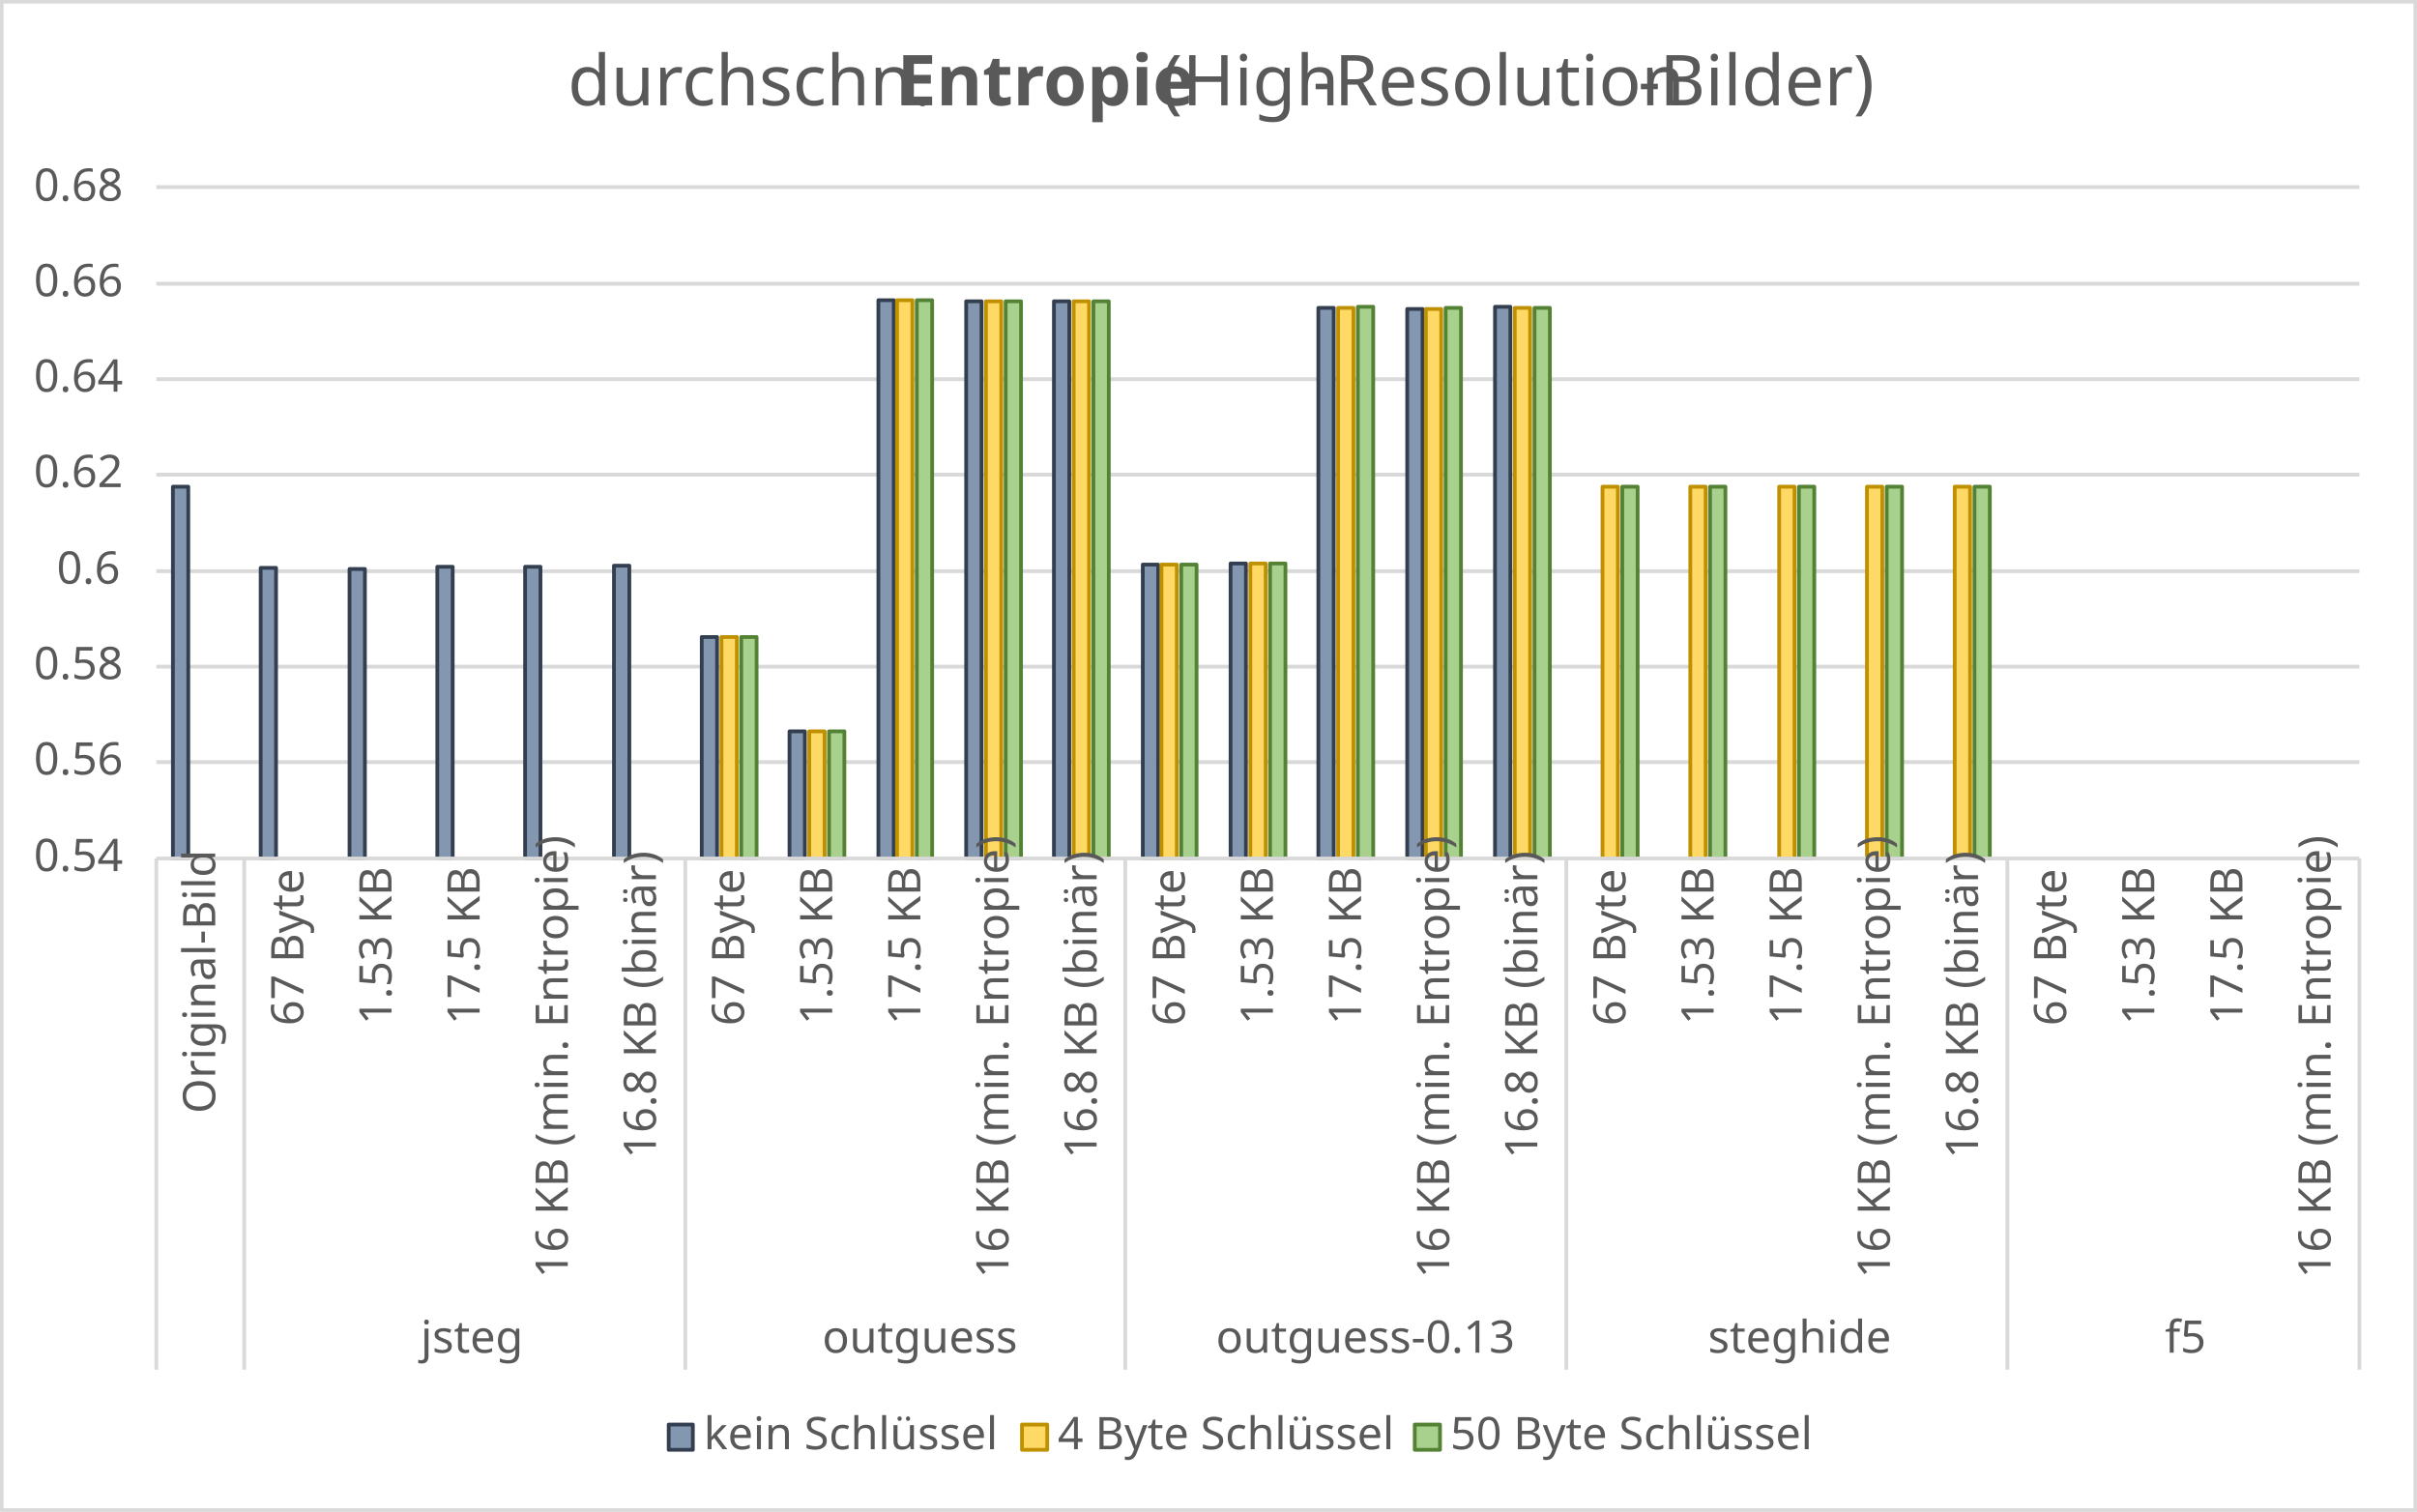
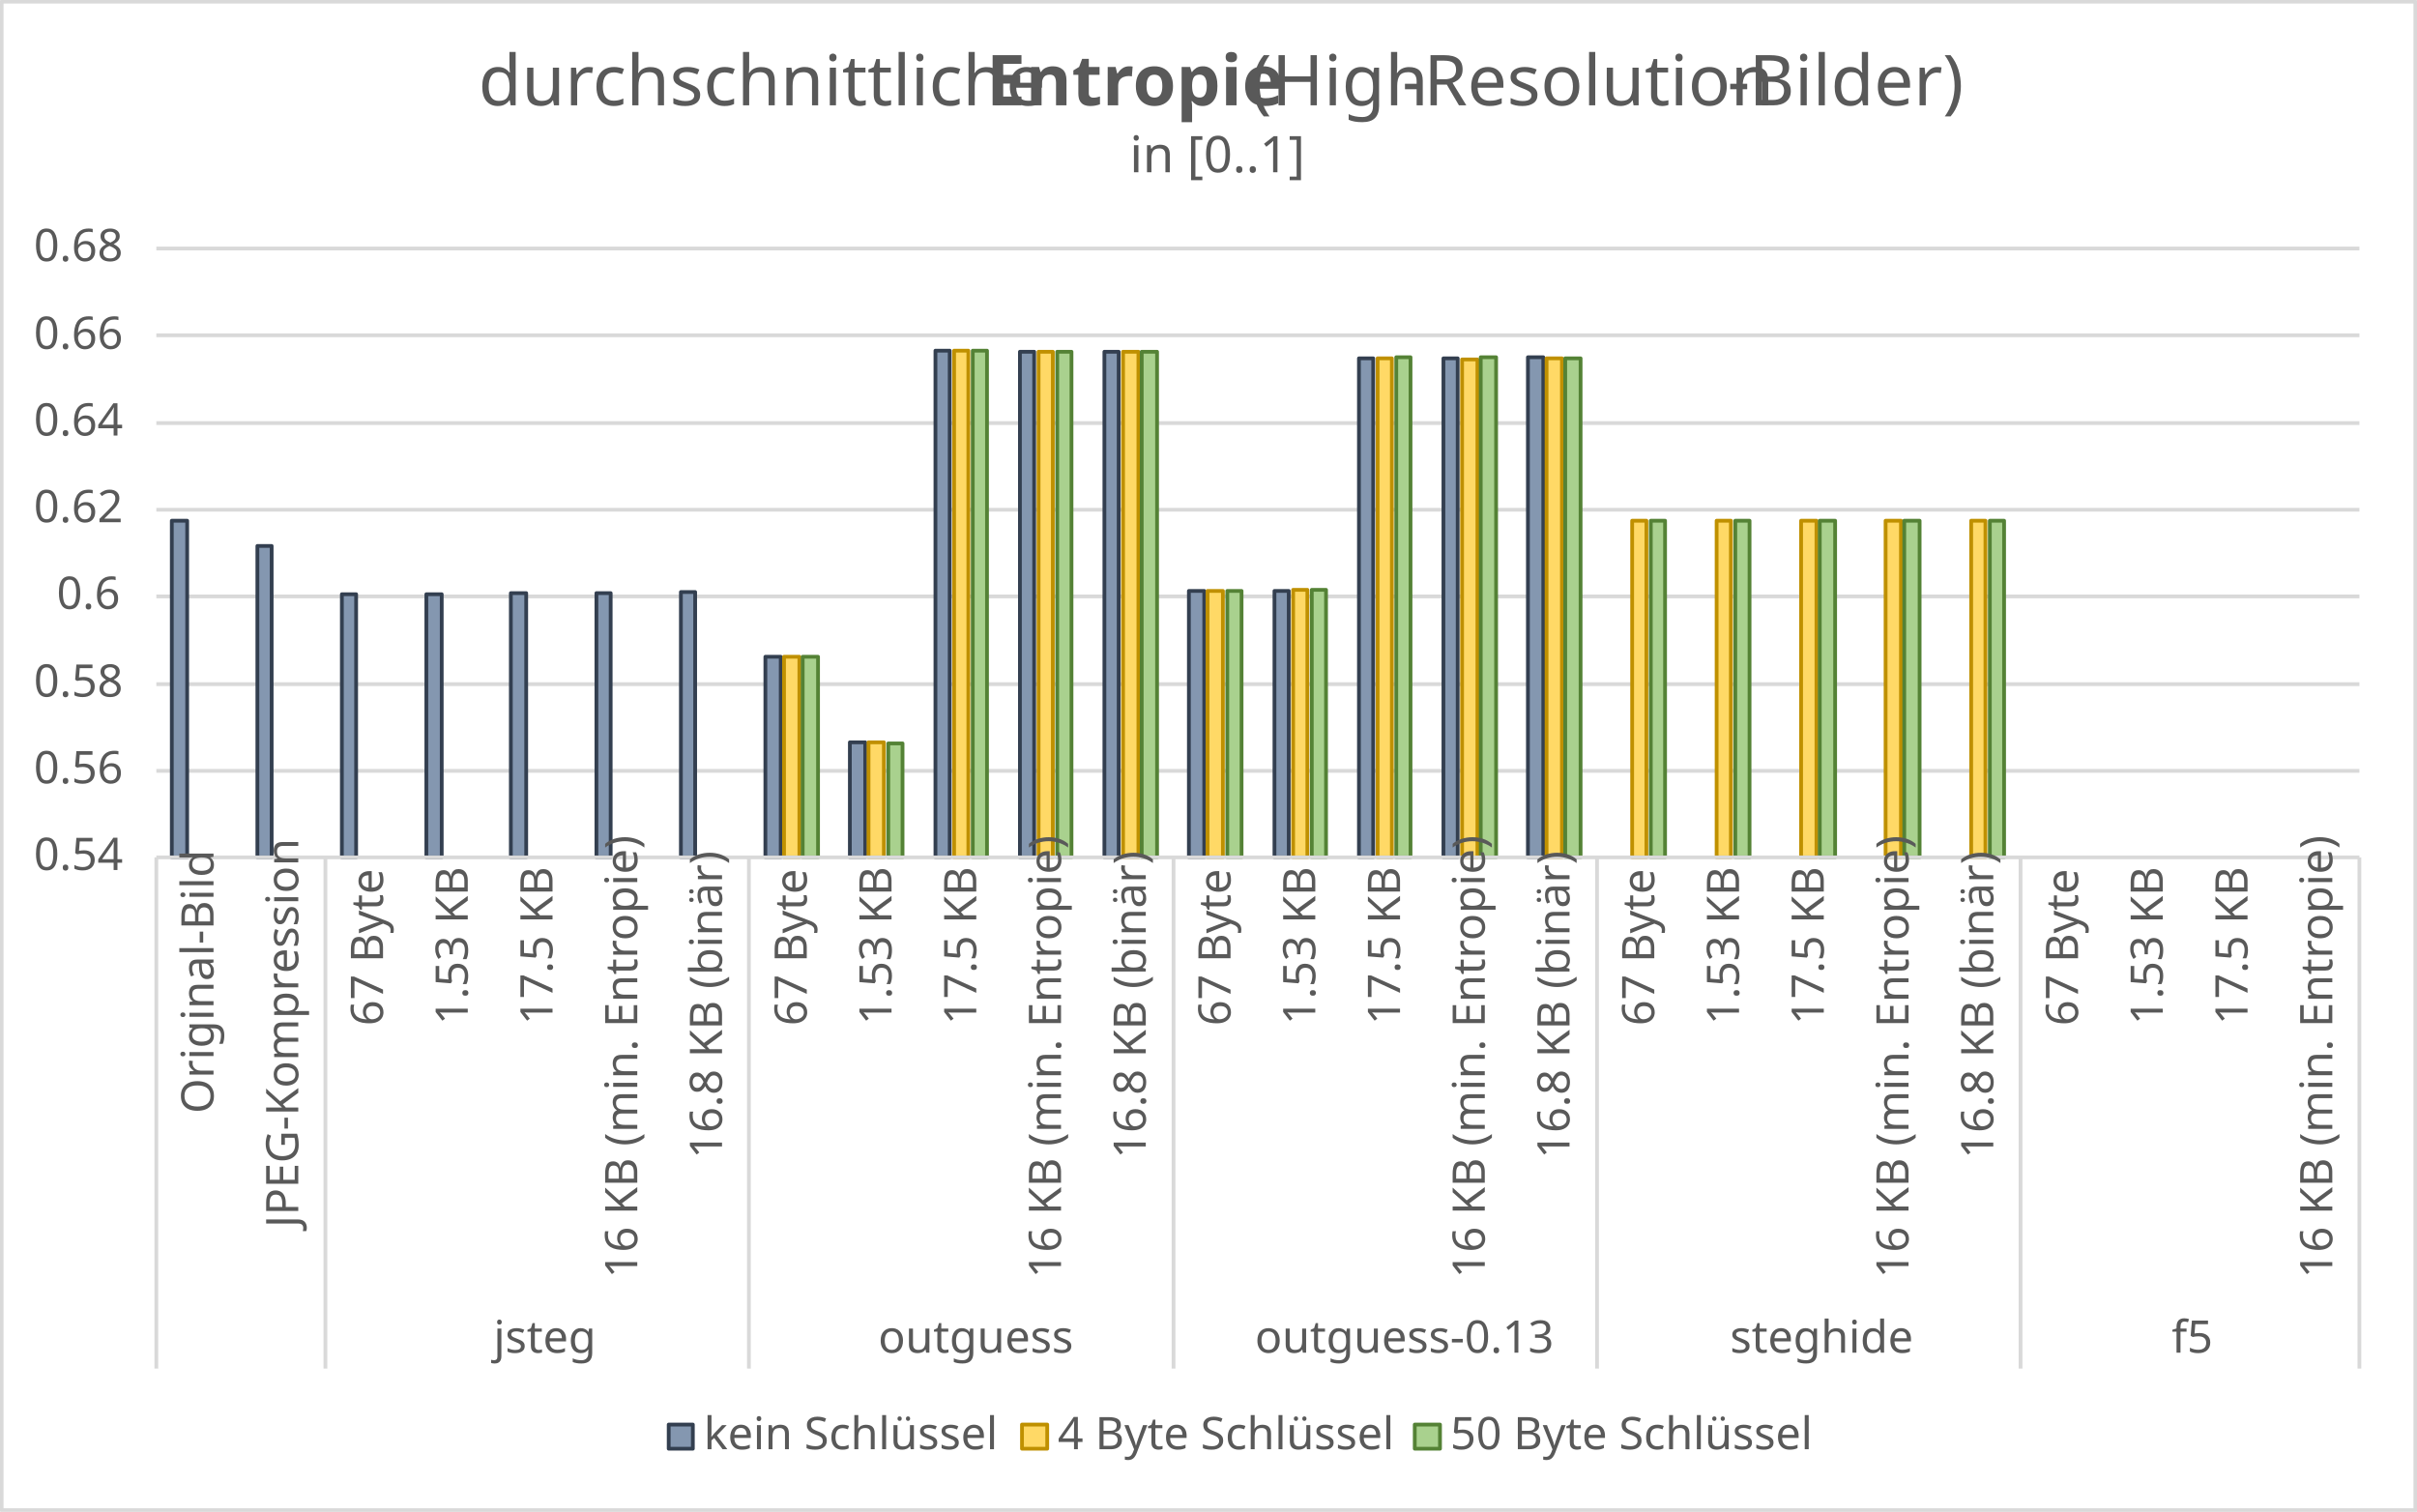
<svg xmlns="http://www.w3.org/2000/svg" width="2203" height="1378" xml:space="preserve" overflow="hidden">
  <defs>
    <clipPath id="clip0">
-       <rect x="2749" y="3574" width="2203" height="1378" />
+       <rect x="2749" y="3643" width="2203" height="1378" />
    </clipPath>
    <clipPath id="clip1">
-       <rect x="2750" y="3575" width="2200" height="1375" />
+       <rect x="2750" y="3643" width="2200" height="1375" />
    </clipPath>
    <clipPath id="clip2">
-       <rect x="2891" y="3744" width="2012" height="615" />
+       <rect x="2891" y="3869" width="2012" height="559" />
    </clipPath>
    <clipPath id="clip3">
-       <rect x="2891" y="3744" width="2012" height="615" />
+       <rect x="2891" y="3869" width="2012" height="559" />
    </clipPath>
    <clipPath id="clip4">
-       <rect x="2891" y="3744" width="2012" height="615" />
+       <rect x="2891" y="3869" width="2012" height="559" />
    </clipPath>
    <clipPath id="clip5">
-       <rect x="2750" y="3575" width="2200" height="1375" />
+       <rect x="2750" y="3643" width="2200" height="1375" />
    </clipPath>
    <clipPath id="clip6">
-       <rect x="2750" y="3575" width="2200" height="1375" />
+       <rect x="2750" y="3643" width="2200" height="1375" />
    </clipPath>
    <clipPath id="clip7">
-       <rect x="2750" y="3575" width="2200" height="1375" />
+       <rect x="2750" y="3643" width="2200" height="1375" />
    </clipPath>
    <clipPath id="clip8">
-       <rect x="2750" y="3575" width="2200" height="1375" />
+       <rect x="2750" y="3643" width="2200" height="1375" />
    </clipPath>
    <clipPath id="clip9">
-       <rect x="2750" y="3575" width="2200" height="1375" />
+       <rect x="2750" y="3643" width="2200" height="1375" />
    </clipPath>
    <clipPath id="clip10">
-       <rect x="2750" y="3575" width="2200" height="1375" />
+       <rect x="2750" y="3643" width="2200" height="1375" />
    </clipPath>
    <clipPath id="clip11">
-       <rect x="2750" y="3575" width="2200" height="1375" />
+       <rect x="2750" y="3643" width="2200" height="1375" />
    </clipPath>
    <clipPath id="clip12">
-       <rect x="2750" y="3575" width="2200" height="1375" />
+       <rect x="2750" y="3643" width="2200" height="1375" />
    </clipPath>
    <clipPath id="clip13">
-       <rect x="2750" y="3575" width="2200" height="1375" />
+       <rect x="2750" y="3643" width="2200" height="1375" />
    </clipPath>
    <clipPath id="clip14">
-       <rect x="2750" y="3575" width="2200" height="1375" />
+       <rect x="2750" y="3643" width="2200" height="1375" />
    </clipPath>
    <clipPath id="clip15">
-       <rect x="2750" y="3575" width="2200" height="1375" />
+       <rect x="2750" y="3643" width="2200" height="1375" />
    </clipPath>
    <clipPath id="clip16">
-       <rect x="2750" y="3575" width="2200" height="1375" />
+       <rect x="2750" y="3643" width="2200" height="1375" />
    </clipPath>
    <clipPath id="clip17">
-       <rect x="2750" y="3575" width="2200" height="1375" />
+       <rect x="2750" y="3643" width="2200" height="1375" />
    </clipPath>
    <clipPath id="clip18">
-       <rect x="2750" y="3575" width="2200" height="1375" />
+       <rect x="2750" y="3643" width="2200" height="1375" />
    </clipPath>
    <clipPath id="clip19">
-       <rect x="2750" y="3575" width="2200" height="1375" />
+       <rect x="2750" y="3643" width="2200" height="1375" />
    </clipPath>
    <clipPath id="clip20">
-       <rect x="2750" y="3575" width="2200" height="1375" />
+       <rect x="2750" y="3643" width="2200" height="1375" />
    </clipPath>
    <clipPath id="clip21">
-       <rect x="2750" y="3575" width="2200" height="1375" />
+       <rect x="2750" y="3643" width="2200" height="1375" />
    </clipPath>
    <clipPath id="clip22">
-       <rect x="2750" y="3575" width="2200" height="1375" />
+       <rect x="2750" y="3643" width="2200" height="1375" />
    </clipPath>
    <clipPath id="clip23">
-       <rect x="2750" y="3575" width="2200" height="1375" />
+       <rect x="2750" y="3643" width="2200" height="1375" />
    </clipPath>
    <clipPath id="clip24">
-       <rect x="2750" y="3575" width="2200" height="1375" />
+       <rect x="2750" y="3643" width="2200" height="1375" />
    </clipPath>
    <clipPath id="clip25">
-       <rect x="2750" y="3575" width="2200" height="1375" />
+       <rect x="2750" y="3643" width="2200" height="1375" />
    </clipPath>
    <clipPath id="clip26">
-       <rect x="2750" y="3575" width="2200" height="1375" />
+       <rect x="2750" y="3643" width="2200" height="1375" />
    </clipPath>
    <clipPath id="clip27">
-       <rect x="2750" y="3575" width="2200" height="1375" />
+       <rect x="2750" y="3643" width="2200" height="1375" />
    </clipPath>
    <clipPath id="clip28">
-       <rect x="2750" y="3575" width="2200" height="1375" />
+       <rect x="2750" y="3643" width="2200" height="1375" />
    </clipPath>
    <clipPath id="clip29">
-       <rect x="2750" y="3575" width="2200" height="1375" />
+       <rect x="2750" y="3643" width="2200" height="1375" />
    </clipPath>
    <clipPath id="clip30">
-       <rect x="2750" y="3575" width="2200" height="1375" />
+       <rect x="2750" y="3643" width="2200" height="1375" />
    </clipPath>
    <clipPath id="clip31">
-       <rect x="2750" y="3575" width="2200" height="1375" />
+       <rect x="2750" y="3643" width="2200" height="1375" />
    </clipPath>
    <clipPath id="clip32">
-       <rect x="2750" y="3575" width="2200" height="1375" />
+       <rect x="2750" y="3643" width="2200" height="1375" />
    </clipPath>
    <clipPath id="clip33">
-       <rect x="2750" y="3575" width="2200" height="1375" />
+       <rect x="2750" y="3643" width="2200" height="1375" />
    </clipPath>
    <clipPath id="clip34">
-       <rect x="2750" y="3575" width="2200" height="1375" />
+       <rect x="2750" y="3643" width="2200" height="1375" />
    </clipPath>
    <clipPath id="clip35">
-       <rect x="2750" y="3575" width="2200" height="1375" />
+       <rect x="2750" y="3643" width="2200" height="1375" />
    </clipPath>
    <clipPath id="clip36">
-       <rect x="2750" y="3575" width="2200" height="1375" />
+       <rect x="2750" y="3643" width="2200" height="1375" />
    </clipPath>
    <clipPath id="clip37">
-       <rect x="2750" y="3575" width="2200" height="1375" />
+       <rect x="2750" y="3643" width="2200" height="1375" />
    </clipPath>
    <clipPath id="clip38">
-       <rect x="2750" y="3575" width="2200" height="1375" />
+       <rect x="2750" y="3643" width="2200" height="1375" />
    </clipPath>
    <clipPath id="clip39">
-       <rect x="2750" y="3575" width="2200" height="1375" />
+       <rect x="2750" y="3643" width="2200" height="1375" />
    </clipPath>
    <clipPath id="clip40">
-       <rect x="2750" y="3575" width="2200" height="1375" />
+       <rect x="2750" y="3643" width="2200" height="1375" />
    </clipPath>
    <clipPath id="clip41">
-       <rect x="2750" y="3575" width="2200" height="1375" />
+       <rect x="2750" y="3643" width="2200" height="1375" />
    </clipPath>
    <clipPath id="clip42">
-       <rect x="2750" y="3575" width="2200" height="1375" />
+       <rect x="2750" y="3643" width="2200" height="1375" />
    </clipPath>
    <clipPath id="clip43">
-       <rect x="2750" y="3575" width="2200" height="1375" />
+       <rect x="2750" y="3643" width="2200" height="1375" />
    </clipPath>
    <clipPath id="clip44">
-       <rect x="2750" y="3575" width="2200" height="1375" />
+       <rect x="2750" y="3643" width="2200" height="1375" />
    </clipPath>
    <clipPath id="clip45">
-       <rect x="2750" y="3575" width="2200" height="1375" />
+       <rect x="2750" y="3643" width="2200" height="1375" />
    </clipPath>
    <clipPath id="clip46">
-       <rect x="2750" y="3575" width="2200" height="1375" />
+       <rect x="2750" y="3643" width="2200" height="1375" />
    </clipPath>
    <clipPath id="clip47">
-       <rect x="2750" y="3575" width="2200" height="1375" />
+       <rect x="2750" y="3643" width="2200" height="1375" />
    </clipPath>
    <clipPath id="clip48">
-       <rect x="2750" y="3575" width="2200" height="1375" />
+       <rect x="2750" y="3643" width="2200" height="1375" />
    </clipPath>
    <clipPath id="clip49">
-       <rect x="2750" y="3575" width="2200" height="1375" />
+       <rect x="2750" y="3643" width="2200" height="1375" />
    </clipPath>
    <clipPath id="clip50">
-       <rect x="2750" y="3575" width="2200" height="1375" />
+       <rect x="2750" y="3643" width="2200" height="1375" />
    </clipPath>
    <clipPath id="clip51">
-       <rect x="2750" y="3575" width="2200" height="1375" />
+       <rect x="2750" y="3643" width="2200" height="1375" />
    </clipPath>
    <clipPath id="clip52">
-       <rect x="2750" y="3575" width="2200" height="1375" />
+       <rect x="2750" y="3643" width="2200" height="1375" />
    </clipPath>
    <clipPath id="clip53">
-       <rect x="2750" y="3575" width="2200" height="1375" />
+       <rect x="2750" y="3643" width="2200" height="1375" />
    </clipPath>
    <clipPath id="clip54">
-       <rect x="2750" y="3575" width="2200" height="1375" />
+       <rect x="2750" y="3643" width="2200" height="1375" />
    </clipPath>
    <clipPath id="clip55">
-       <rect x="2750" y="3575" width="2200" height="1375" />
+       <rect x="2750" y="3643" width="2200" height="1375" />
    </clipPath>
    <clipPath id="clip56">
-       <rect x="2750" y="3575" width="2200" height="1375" />
+       <rect x="2750" y="3643" width="2200" height="1375" />
    </clipPath>
    <clipPath id="clip57">
-       <rect x="2750" y="3575" width="2200" height="1375" />
+       <rect x="2750" y="3643" width="2200" height="1375" />
    </clipPath>
    <clipPath id="clip58">
-       <rect x="2750" y="3575" width="2200" height="1375" />
+       <rect x="2750" y="3643" width="2200" height="1375" />
+     </clipPath>
+     <clipPath id="clip59">
+       <rect x="2750" y="3643" width="2200" height="1375" />
+     </clipPath>
+     <clipPath id="clip60">
+       <rect x="2750" y="3643" width="2200" height="1375" />
    </clipPath>
  </defs>
-   <g clip-path="url(#clip0)" transform="translate(-2749 -3574)">
-     <rect x="2750" y="3575" width="2200" height="1375" fill="#FFFFFF" />
+   <g clip-path="url(#clip0)" transform="translate(-2749 -3643)">
+     <rect x="2750" y="3644" width="2200" height="1375" fill="#FFFFFF" />
    <g clip-path="url(#clip1)">
-       <path d="M2891.5 4268.64 4899.5 4268.64M2891.5 4181.64 4899.5 4181.64M2891.5 4094.63 4899.5 4094.63M2891.5 4006.63 4899.5 4006.63M2891.5 3919.63 4899.5 3919.63M2891.5 3832.63 4899.5 3832.63M2891.5 3744.5 4899.5 3744.5" stroke="#D9D9D9" stroke-width="3.438" stroke-linejoin="round" stroke-miterlimit="10" fill="none" />
+       <path d="M2891.5 4345.64 4899.5 4345.64M2891.5 4266.64 4899.5 4266.64M2891.5 4186.64 4899.5 4186.64M2891.5 4107.63 4899.5 4107.63M2891.5 4028.63 4899.5 4028.63M2891.5 3948.63 4899.5 3948.63M2891.5 3869.5 4899.5 3869.5" stroke="#D9D9D9" stroke-width="3.438" stroke-linejoin="round" stroke-miterlimit="10" fill="none" />
    </g>
    <g clip-path="url(#clip2)">
-       <path d="M2906.6 4017.63 2920.6 4017.63 2920.6 4356.5 2906.6 4356.5ZM2986.6 4091.63 3000.6 4091.63 3000.6 4356.5 2986.6 4356.5ZM3067.6 4092.63 3081.6 4092.63 3081.6 4356.5 3067.6 4356.5ZM3147.6 4090.63 3161.6 4090.63 3161.6 4356.5 3147.6 4356.5ZM3227.61 4090.63 3241.61 4090.63 3241.61 4356.5 3227.61 4356.5ZM3308.61 4089.63 3322.61 4089.63 3322.61 4356.5 3308.61 4356.5ZM3388.61 4154.64 3402.61 4154.64 3402.61 4356.5 3388.61 4356.5ZM3468.61 4240.64 3482.61 4240.64 3482.61 4356.5 3468.61 4356.5ZM3549.62 3847.63 3563.62 3847.63 3563.62 4356.5 3549.62 4356.5ZM3629.62 3848.63 3643.62 3848.63 3643.62 4356.5 3629.62 4356.5ZM3709.62 3848.63 3723.62 3848.63 3723.62 4356.5 3709.62 4356.5ZM3790.62 4088.63 3804.62 4088.63 3804.62 4356.5 3790.62 4356.5ZM3870.63 4087.63 3884.63 4087.63 3884.63 4356.5 3870.63 4356.5ZM3950.63 3854.63 3964.63 3854.63 3964.63 4356.5 3950.63 4356.5ZM4031.63 3855.63 4045.63 3855.63 4045.63 4356.5 4031.63 4356.5ZM4111.64 3853.63 4125.64 3853.63 4125.64 4356.5 4111.64 4356.5Z" stroke="#333F50" stroke-width="3.438" stroke-linejoin="round" stroke-miterlimit="10" fill="#8497B0" />
+       <path d="M2905.6 4117.64 2919.6 4117.64 2919.6 4424.5 2905.6 4424.5ZM2983.6 4140.64 2996.6 4140.64 2996.6 4424.5 2983.6 4424.5ZM3060.6 4184.64 3073.6 4184.64 3073.6 4424.5 3060.6 4424.5ZM3137.6 4184.64 3151.6 4184.64 3151.6 4424.5 3137.6 4424.5ZM3214.61 4183.64 3228.61 4183.64 3228.61 4424.5 3214.61 4424.5ZM3292.61 4183.64 3305.61 4183.64 3305.61 4424.5 3292.61 4424.5ZM3369.61 4182.64 3382.61 4182.64 3382.61 4424.5 3369.61 4424.5ZM3446.61 4241.64 3460.61 4241.64 3460.61 4424.5 3446.61 4424.5ZM3523.62 4319.64 3537.62 4319.64 3537.62 4424.5 3523.62 4424.5ZM3601.62 3962.63 3614.62 3962.63 3614.62 4424.5 3601.62 4424.5ZM3678.62 3963.63 3691.62 3963.63 3691.62 4424.5 3678.62 4424.5ZM3755.62 3963.63 3768.62 3963.63 3768.62 4424.5 3755.62 4424.5ZM3832.63 4181.64 3846.63 4181.64 3846.63 4424.5 3832.63 4424.5ZM3910.63 4181.64 3923.63 4181.64 3923.63 4424.5 3910.63 4424.5ZM3987.63 3969.63 4000.63 3969.63 4000.63 4424.5 3987.63 4424.5ZM4064.63 3969.63 4077.63 3969.63 4077.63 4424.5 4064.63 4424.5ZM4141.64 3968.63 4155.64 3968.63 4155.64 4424.5 4141.64 4424.5Z" stroke="#333F50" stroke-width="3.438" stroke-linejoin="round" stroke-miterlimit="10" fill="#8497B0" />
    </g>
    <g clip-path="url(#clip3)">
-       <path d="M3406.61 4154.64 3420.61 4154.64 3420.61 4356.5 3406.61 4356.5ZM3486.61 4240.64 3500.62 4240.64 3500.62 4356.5 3486.61 4356.5ZM3566.62 3847.63 3580.62 3847.63 3580.62 4356.5 3566.62 4356.5ZM3647.62 3848.63 3661.62 3848.63 3661.62 4356.5 3647.62 4356.5ZM3727.62 3848.63 3741.62 3848.63 3741.62 4356.5 3727.62 4356.5ZM3807.63 4088.63 3821.63 4088.63 3821.63 4356.5 3807.63 4356.5ZM3888.63 4087.63 3902.63 4087.63 3902.63 4356.5 3888.63 4356.5ZM3968.63 3854.63 3982.63 3854.63 3982.63 4356.5 3968.63 4356.5ZM4048.63 3855.63 4062.63 3855.63 4062.63 4356.5 4048.63 4356.5ZM4129.64 3854.63 4143.64 3854.63 4143.64 4356.5 4129.64 4356.5ZM4209.64 4017.63 4223.64 4017.63 4223.64 4356.5 4209.64 4356.5ZM4289.64 4017.63 4303.64 4017.63 4303.64 4356.5 4289.64 4356.5ZM4370.64 4017.63 4384.64 4017.63 4384.64 4356.5 4370.64 4356.5ZM4450.65 4017.63 4464.65 4017.63 4464.65 4356.5 4450.65 4356.5ZM4530.65 4017.63 4544.65 4017.63 4544.65 4356.5 4530.65 4356.5Z" stroke="#BF9000" stroke-width="3.438" stroke-linejoin="round" stroke-miterlimit="10" fill="#FFD966" />
+       <path d="M3463.61 4241.64 3477.61 4241.64 3477.61 4424.5 3463.61 4424.5ZM3540.62 4319.64 3554.62 4319.64 3554.62 4424.5 3540.62 4424.5ZM3618.62 3962.63 3631.62 3962.63 3631.62 4424.5 3618.62 4424.5ZM3695.62 3963.63 3708.62 3963.63 3708.62 4424.5 3695.62 4424.5ZM3772.62 3963.63 3786.62 3963.63 3786.62 4424.5 3772.62 4424.5ZM3849.63 4181.64 3863.63 4181.64 3863.63 4424.5 3849.63 4424.5ZM3927.63 4180.64 3940.63 4180.64 3940.63 4424.5 3927.63 4424.5ZM4004.63 3969.63 4017.63 3969.63 4017.63 4424.5 4004.63 4424.5ZM4081.63 3970.63 4095.63 3970.63 4095.63 4424.5 4081.63 4424.5ZM4158.64 3969.63 4172.64 3969.63 4172.64 4424.5 4158.64 4424.5ZM4236.64 4117.64 4249.64 4117.64 4249.64 4424.5 4236.64 4424.5ZM4313.64 4117.64 4326.64 4117.64 4326.64 4424.5 4313.64 4424.5ZM4390.64 4117.64 4404.64 4117.64 4404.64 4424.5 4390.64 4424.5ZM4467.65 4117.64 4481.65 4117.64 4481.65 4424.5 4467.65 4424.5ZM4545.65 4117.64 4558.65 4117.64 4558.65 4424.5 4545.65 4424.5Z" stroke="#BF9000" stroke-width="3.438" stroke-linejoin="round" stroke-miterlimit="10" fill="#FFD966" />
    </g>
    <g clip-path="url(#clip4)">
-       <path d="M3424.61 4154.64 3438.61 4154.64 3438.61 4356.5 3424.61 4356.5ZM3504.62 4240.64 3518.62 4240.64 3518.62 4356.5 3504.62 4356.5ZM3584.62 3847.63 3598.62 3847.63 3598.62 4356.5 3584.62 4356.5ZM3665.62 3848.63 3679.62 3848.63 3679.62 4356.5 3665.62 4356.5ZM3745.62 3848.63 3759.62 3848.63 3759.62 4356.5 3745.62 4356.5ZM3825.63 4088.63 3839.63 4088.63 3839.63 4356.5 3825.63 4356.5ZM3906.63 4087.63 3920.63 4087.63 3920.63 4356.5 3906.63 4356.5ZM3986.63 3853.63 4000.63 3853.63 4000.63 4356.5 3986.63 4356.5ZM4066.63 3854.63 4080.63 3854.63 4080.63 4356.5 4066.63 4356.5ZM4147.64 3854.63 4161.64 3854.63 4161.64 4356.5 4147.64 4356.5ZM4227.64 4017.63 4241.64 4017.63 4241.64 4356.5 4227.64 4356.5ZM4307.64 4017.63 4321.64 4017.63 4321.64 4356.5 4307.64 4356.5ZM4388.64 4017.63 4402.64 4017.63 4402.64 4356.5 4388.64 4356.5ZM4468.65 4017.63 4482.65 4017.63 4482.65 4356.5 4468.65 4356.5ZM4548.65 4017.63 4562.65 4017.63 4562.65 4356.5 4548.65 4356.5Z" stroke="#548235" stroke-width="3.438" stroke-linejoin="round" stroke-miterlimit="10" fill="#A9D18E" />
+       <path d="M3480.61 4241.64 3494.61 4241.64 3494.61 4424.5 3480.61 4424.5ZM3558.62 4320.64 3571.62 4320.64 3571.62 4424.5 3558.62 4424.5ZM3635.62 3962.63 3648.62 3962.63 3648.62 4424.5 3635.62 4424.5ZM3712.62 3963.63 3725.62 3963.63 3725.62 4424.5 3712.62 4424.5ZM3789.62 3963.63 3803.62 3963.63 3803.62 4424.5 3789.62 4424.5ZM3867.63 4181.64 3880.63 4181.64 3880.63 4424.5 3867.63 4424.5ZM3944.63 4180.64 3957.63 4180.64 3957.63 4424.5 3944.63 4424.5ZM4021.63 3968.63 4034.63 3968.63 4034.63 4424.5 4021.63 4424.5ZM4098.63 3968.63 4112.64 3968.63 4112.64 4424.5 4098.63 4424.5ZM4175.64 3969.63 4189.64 3969.63 4189.64 4424.5 4175.64 4424.5ZM4253.64 4117.64 4266.64 4117.64 4266.64 4424.5 4253.64 4424.5ZM4330.64 4117.64 4343.64 4117.64 4343.64 4424.5 4330.64 4424.5ZM4407.65 4117.64 4421.65 4117.64 4421.65 4424.5 4407.65 4424.5ZM4484.65 4117.64 4498.65 4117.64 4498.65 4424.5 4484.65 4424.5ZM4562.65 4117.64 4575.65 4117.64 4575.65 4424.5 4562.65 4424.5Z" stroke="#548235" stroke-width="3.438" stroke-linejoin="round" stroke-miterlimit="10" fill="#A9D18E" />
    </g>
    <g clip-path="url(#clip5)">
-       <path d="M2891.5 4356.5 4899.5 4356.5" stroke="#D9D9D9" stroke-width="3.438" stroke-linejoin="round" stroke-miterlimit="10" fill="none" fill-rule="evenodd" />
+       <path d="M2891.5 4424.5 4899.5 4424.5" stroke="#D9D9D9" stroke-width="3.438" stroke-linejoin="round" stroke-miterlimit="10" fill="none" fill-rule="evenodd" />
    </g>
    <g clip-path="url(#clip6)">
-       <path d="M2891.5 4356.5 2891.5 4742.5M2971.6 4356.5 2971.6 4742.5M3373.61 4356.5 3373.61 4742.5M3774.62 4356.5 3774.62 4742.5M4176.64 4356.5 4176.64 4742.5M4578.65 4356.5 4578.65 4742.5M4899.5 4356.5 4899.5 4742.5" stroke="#D9D9D9" stroke-width="3.438" stroke-linejoin="round" stroke-miterlimit="10" fill="none" />
+       <path d="M2891.5 4424.5 2891.5 4811.5M3045.6 4424.5 3045.6 4811.5M3431.61 4424.5 3431.61 4811.5M3818.63 4424.5 3818.63 4811.5M4204.64 4424.5 4204.64 4811.5M4590.65 4424.5 4590.65 4811.5M4899.5 4424.5 4899.5 4811.5" stroke="#D9D9D9" stroke-width="3.438" stroke-linejoin="round" stroke-miterlimit="10" fill="none" />
    </g>
    <g clip-path="url(#clip7)">
-       <path d="M2891.5 4742.5 2891.5 4822.5M2971.6 4742.5 2971.6 4822.5M3373.61 4742.5 3373.61 4822.5M3774.62 4742.5 3774.62 4822.5M4176.64 4742.5 4176.64 4822.5M4578.65 4742.5 4578.65 4822.5M4899.5 4742.5 4899.5 4822.5" stroke="#D9D9D9" stroke-width="3.438" stroke-linejoin="round" stroke-miterlimit="10" fill="none" />
+       <path d="M2891.5 4811.5 2891.5 4890.5M3045.6 4811.5 3045.6 4890.5M3431.61 4811.5 3431.61 4890.5M3818.63 4811.5 3818.63 4890.5M4204.64 4811.5 4204.64 4890.5M4590.65 4811.5 4590.65 4890.5M4899.5 4811.5 4899.5 4890.5" stroke="#D9D9D9" stroke-width="3.438" stroke-linejoin="round" stroke-miterlimit="10" fill="none" />
    </g>
    <g clip-path="url(#clip8)">
-       <text fill="#595959" font-family="Calibri,Calibri_MSFontService,sans-serif" font-weight="400" font-size="41" transform="matrix(1 0 0 1 2779.79 4368)">0.54</text>
+       <text fill="#595959" font-family="Calibri,Calibri_MSFontService,sans-serif" font-weight="400" font-size="41" transform="matrix(1 0 0 1 2779.79 4436)">0.54</text>
    </g>
    <g clip-path="url(#clip9)">
-       <text fill="#595959" font-family="Calibri,Calibri_MSFontService,sans-serif" font-weight="400" font-size="41" transform="matrix(1 0 0 1 2779.79 4280)">0.56</text>
+       <text fill="#595959" font-family="Calibri,Calibri_MSFontService,sans-serif" font-weight="400" font-size="41" transform="matrix(1 0 0 1 2779.79 4357)">0.56</text>
    </g>
    <g clip-path="url(#clip10)">
-       <text fill="#595959" font-family="Calibri,Calibri_MSFontService,sans-serif" font-weight="400" font-size="41" transform="matrix(1 0 0 1 2779.79 4193)">0.58</text>
+       <text fill="#595959" font-family="Calibri,Calibri_MSFontService,sans-serif" font-weight="400" font-size="41" transform="matrix(1 0 0 1 2779.79 4278)">0.58</text>
    </g>
    <g clip-path="url(#clip11)">
-       <text fill="#595959" font-family="Calibri,Calibri_MSFontService,sans-serif" font-weight="400" font-size="41" transform="matrix(1 0 0 1 2800.69 4106)">0.6</text>
+       <text fill="#595959" font-family="Calibri,Calibri_MSFontService,sans-serif" font-weight="400" font-size="41" transform="matrix(1 0 0 1 2800.69 4198)">0.6</text>
    </g>
    <g clip-path="url(#clip12)">
-       <text fill="#595959" font-family="Calibri,Calibri_MSFontService,sans-serif" font-weight="400" font-size="41" transform="matrix(1 0 0 1 2779.79 4018)">0.62</text>
+       <text fill="#595959" font-family="Calibri,Calibri_MSFontService,sans-serif" font-weight="400" font-size="41" transform="matrix(1 0 0 1 2779.79 4119)">0.62</text>
    </g>
    <g clip-path="url(#clip13)">
-       <text fill="#595959" font-family="Calibri,Calibri_MSFontService,sans-serif" font-weight="400" font-size="41" transform="matrix(1 0 0 1 2779.79 3931)">0.64</text>
+       <text fill="#595959" font-family="Calibri,Calibri_MSFontService,sans-serif" font-weight="400" font-size="41" transform="matrix(1 0 0 1 2779.79 4040)">0.64</text>
    </g>
    <g clip-path="url(#clip14)">
-       <text fill="#595959" font-family="Calibri,Calibri_MSFontService,sans-serif" font-weight="400" font-size="41" transform="matrix(1 0 0 1 2779.79 3844)">0.66</text>
+       <text fill="#595959" font-family="Calibri,Calibri_MSFontService,sans-serif" font-weight="400" font-size="41" transform="matrix(1 0 0 1 2779.79 3961)">0.66</text>
    </g>
    <g clip-path="url(#clip15)">
-       <text fill="#595959" font-family="Calibri,Calibri_MSFontService,sans-serif" font-weight="400" font-size="41" transform="matrix(1 0 0 1 2779.79 3757)">0.68</text>
+       <text fill="#595959" font-family="Calibri,Calibri_MSFontService,sans-serif" font-weight="400" font-size="41" transform="matrix(1 0 0 1 2779.79 3881)">0.68</text>
    </g>
    <g clip-path="url(#clip16)">
-       <text fill="#595959" font-family="Calibri,Calibri_MSFontService,sans-serif" font-weight="400" font-size="41" transform="matrix(6.12323e-17 -1 1 6.12323e-17 2945.16 4589)">Original-Bild</text>
+       <text fill="#595959" font-family="Calibri,Calibri_MSFontService,sans-serif" font-weight="400" font-size="41" transform="matrix(6.12323e-17 -1 1 6.12323e-17 2943.61 4658)">Original-Bild</text>
    </g>
    <g clip-path="url(#clip17)">
-       <text fill="#595959" font-family="Calibri,Calibri_MSFontService,sans-serif" font-weight="400" font-size="41" transform="matrix(6.12323e-17 -1 1 6.12323e-17 3025.49 4509)">67 Byte</text>
+       <text fill="#595959" font-family="Calibri,Calibri_MSFontService,sans-serif" font-weight="400" font-size="41" transform="matrix(6.12323e-17 -1 1 6.12323e-17 3020.86 4762)">JPEG-Kompression</text>
    </g>
    <g clip-path="url(#clip18)">
-       <text fill="#595959" font-family="Calibri,Calibri_MSFontService,sans-serif" font-weight="400" font-size="41" transform="matrix(6.12323e-17 -1 1 6.12323e-17 3105.83 4508)">1.53 KB</text>
+       <text fill="#595959" font-family="Calibri,Calibri_MSFontService,sans-serif" font-weight="400" font-size="41" transform="matrix(6.12323e-17 -1 1 6.12323e-17 3098.11 4578)">67 Byte</text>
    </g>
    <g clip-path="url(#clip19)">
-       <text fill="#595959" font-family="Calibri,Calibri_MSFontService,sans-serif" font-weight="400" font-size="41" transform="matrix(6.12323e-17 -1 1 6.12323e-17 3186.17 4508)">17.5 KB</text>
+       <text fill="#595959" font-family="Calibri,Calibri_MSFontService,sans-serif" font-weight="400" font-size="41" transform="matrix(6.12323e-17 -1 1 6.12323e-17 3175.35 4577)">1.53 KB</text>
    </g>
    <g clip-path="url(#clip20)">
-       <text fill="#595959" font-family="Calibri,Calibri_MSFontService,sans-serif" font-weight="400" font-size="41" transform="matrix(6.12323e-17 -1 1 6.12323e-17 3266.5 4739)">16 KB (min. Entropie)</text>
+       <text fill="#595959" font-family="Calibri,Calibri_MSFontService,sans-serif" font-weight="400" font-size="41" transform="matrix(6.12323e-17 -1 1 6.12323e-17 3252.6 4577)">17.5 KB</text>
    </g>
    <g clip-path="url(#clip21)">
-       <text fill="#595959" font-family="Calibri,Calibri_MSFontService,sans-serif" font-weight="400" font-size="41" transform="matrix(6.12323e-17 -1 1 6.12323e-17 3346.84 4630)">16.8 KB (binär)</text>
+       <text fill="#595959" font-family="Calibri,Calibri_MSFontService,sans-serif" font-weight="400" font-size="41" transform="matrix(6.12323e-17 -1 1 6.12323e-17 3329.85 4808)">16 KB (min. Entropie)</text>
    </g>
    <g clip-path="url(#clip22)">
-       <text fill="#595959" font-family="Calibri,Calibri_MSFontService,sans-serif" font-weight="400" font-size="41" transform="matrix(6.12323e-17 -1 1 6.12323e-17 3427.18 4509)">67 Byte</text>
+       <text fill="#595959" font-family="Calibri,Calibri_MSFontService,sans-serif" font-weight="400" font-size="41" transform="matrix(6.12323e-17 -1 1 6.12323e-17 3407.09 4699)">16.8 KB (binär)</text>
    </g>
    <g clip-path="url(#clip23)">
-       <text fill="#595959" font-family="Calibri,Calibri_MSFontService,sans-serif" font-weight="400" font-size="41" transform="matrix(6.12323e-17 -1 1 6.12323e-17 3507.51 4508)">1.53 KB</text>
+       <text fill="#595959" font-family="Calibri,Calibri_MSFontService,sans-serif" font-weight="400" font-size="41" transform="matrix(6.12323e-17 -1 1 6.12323e-17 3484.34 4578)">67 Byte</text>
    </g>
    <g clip-path="url(#clip24)">
-       <text fill="#595959" font-family="Calibri,Calibri_MSFontService,sans-serif" font-weight="400" font-size="41" transform="matrix(6.12323e-17 -1 1 6.12323e-17 3587.85 4508)">17.5 KB</text>
+       <text fill="#595959" font-family="Calibri,Calibri_MSFontService,sans-serif" font-weight="400" font-size="41" transform="matrix(6.12323e-17 -1 1 6.12323e-17 3561.59 4577)">1.53 KB</text>
    </g>
    <g clip-path="url(#clip25)">
-       <text fill="#595959" font-family="Calibri,Calibri_MSFontService,sans-serif" font-weight="400" font-size="41" transform="matrix(6.12323e-17 -1 1 6.12323e-17 3668.19 4739)">16 KB (min. Entropie)</text>
+       <text fill="#595959" font-family="Calibri,Calibri_MSFontService,sans-serif" font-weight="400" font-size="41" transform="matrix(6.12323e-17 -1 1 6.12323e-17 3638.83 4577)">17.5 KB</text>
    </g>
    <g clip-path="url(#clip26)">
-       <text fill="#595959" font-family="Calibri,Calibri_MSFontService,sans-serif" font-weight="400" font-size="41" transform="matrix(6.12323e-17 -1 1 6.12323e-17 3748.53 4630)">16.8 KB (binär)</text>
+       <text fill="#595959" font-family="Calibri,Calibri_MSFontService,sans-serif" font-weight="400" font-size="41" transform="matrix(6.12323e-17 -1 1 6.12323e-17 3716.08 4808)">16 KB (min. Entropie)</text>
    </g>
    <g clip-path="url(#clip27)">
-       <text fill="#595959" font-family="Calibri,Calibri_MSFontService,sans-serif" font-weight="400" font-size="41" transform="matrix(6.12323e-17 -1 1 6.12323e-17 3828.86 4509)">67 Byte</text>
+       <text fill="#595959" font-family="Calibri,Calibri_MSFontService,sans-serif" font-weight="400" font-size="41" transform="matrix(6.12323e-17 -1 1 6.12323e-17 3793.33 4699)">16.8 KB (binär)</text>
    </g>
    <g clip-path="url(#clip28)">
-       <text fill="#595959" font-family="Calibri,Calibri_MSFontService,sans-serif" font-weight="400" font-size="41" transform="matrix(6.12323e-17 -1 1 6.12323e-17 3909.2 4508)">1.53 KB</text>
+       <text fill="#595959" font-family="Calibri,Calibri_MSFontService,sans-serif" font-weight="400" font-size="41" transform="matrix(6.12323e-17 -1 1 6.12323e-17 3870.58 4578)">67 Byte</text>
    </g>
    <g clip-path="url(#clip29)">
-       <text fill="#595959" font-family="Calibri,Calibri_MSFontService,sans-serif" font-weight="400" font-size="41" transform="matrix(6.12323e-17 -1 1 6.12323e-17 3989.54 4508)">17.5 KB</text>
+       <text fill="#595959" font-family="Calibri,Calibri_MSFontService,sans-serif" font-weight="400" font-size="41" transform="matrix(6.12323e-17 -1 1 6.12323e-17 3947.82 4577)">1.53 KB</text>
    </g>
    <g clip-path="url(#clip30)">
-       <text fill="#595959" font-family="Calibri,Calibri_MSFontService,sans-serif" font-weight="400" font-size="41" transform="matrix(6.12323e-17 -1 1 6.12323e-17 4069.87 4739)">16 KB (min. Entropie)</text>
+       <text fill="#595959" font-family="Calibri,Calibri_MSFontService,sans-serif" font-weight="400" font-size="41" transform="matrix(6.12323e-17 -1 1 6.12323e-17 4025.07 4577)">17.5 KB</text>
    </g>
    <g clip-path="url(#clip31)">
-       <text fill="#595959" font-family="Calibri,Calibri_MSFontService,sans-serif" font-weight="400" font-size="41" transform="matrix(6.12323e-17 -1 1 6.12323e-17 4150.21 4630)">16.8 KB (binär)</text>
+       <text fill="#595959" font-family="Calibri,Calibri_MSFontService,sans-serif" font-weight="400" font-size="41" transform="matrix(6.12323e-17 -1 1 6.12323e-17 4102.32 4808)">16 KB (min. Entropie)</text>
    </g>
    <g clip-path="url(#clip32)">
-       <text fill="#595959" font-family="Calibri,Calibri_MSFontService,sans-serif" font-weight="400" font-size="41" transform="matrix(6.12323e-17 -1 1 6.12323e-17 4230.55 4509)">67 Byte</text>
+       <text fill="#595959" font-family="Calibri,Calibri_MSFontService,sans-serif" font-weight="400" font-size="41" transform="matrix(6.12323e-17 -1 1 6.12323e-17 4179.56 4699)">16.8 KB (binär)</text>
    </g>
    <g clip-path="url(#clip33)">
-       <text fill="#595959" font-family="Calibri,Calibri_MSFontService,sans-serif" font-weight="400" font-size="41" transform="matrix(6.12323e-17 -1 1 6.12323e-17 4310.88 4508)">1.53 KB</text>
+       <text fill="#595959" font-family="Calibri,Calibri_MSFontService,sans-serif" font-weight="400" font-size="41" transform="matrix(6.12323e-17 -1 1 6.12323e-17 4256.81 4578)">67 Byte</text>
    </g>
    <g clip-path="url(#clip34)">
-       <text fill="#595959" font-family="Calibri,Calibri_MSFontService,sans-serif" font-weight="400" font-size="41" transform="matrix(6.12323e-17 -1 1 6.12323e-17 4391.22 4508)">17.5 KB</text>
+       <text fill="#595959" font-family="Calibri,Calibri_MSFontService,sans-serif" font-weight="400" font-size="41" transform="matrix(6.12323e-17 -1 1 6.12323e-17 4334.06 4577)">1.53 KB</text>
    </g>
    <g clip-path="url(#clip35)">
-       <text fill="#595959" font-family="Calibri,Calibri_MSFontService,sans-serif" font-weight="400" font-size="41" transform="matrix(6.12323e-17 -1 1 6.12323e-17 4471.56 4739)">16 KB (min. Entropie)</text>
+       <text fill="#595959" font-family="Calibri,Calibri_MSFontService,sans-serif" font-weight="400" font-size="41" transform="matrix(6.12323e-17 -1 1 6.12323e-17 4411.3 4577)">17.5 KB</text>
    </g>
    <g clip-path="url(#clip36)">
-       <text fill="#595959" font-family="Calibri,Calibri_MSFontService,sans-serif" font-weight="400" font-size="41" transform="matrix(6.12323e-17 -1 1 6.12323e-17 4551.89 4630)">16.8 KB (binär)</text>
+       <text fill="#595959" font-family="Calibri,Calibri_MSFontService,sans-serif" font-weight="400" font-size="41" transform="matrix(6.12323e-17 -1 1 6.12323e-17 4488.55 4808)">16 KB (min. Entropie)</text>
    </g>
    <g clip-path="url(#clip37)">
-       <text fill="#595959" font-family="Calibri,Calibri_MSFontService,sans-serif" font-weight="400" font-size="41" transform="matrix(6.12323e-17 -1 1 6.12323e-17 4632.23 4509)">67 Byte</text>
+       <text fill="#595959" font-family="Calibri,Calibri_MSFontService,sans-serif" font-weight="400" font-size="41" transform="matrix(6.12323e-17 -1 1 6.12323e-17 4565.8 4699)">16.8 KB (binär)</text>
    </g>
    <g clip-path="url(#clip38)">
-       <text fill="#595959" font-family="Calibri,Calibri_MSFontService,sans-serif" font-weight="400" font-size="41" transform="matrix(6.12323e-17 -1 1 6.12323e-17 4712.57 4508)">1.53 KB</text>
+       <text fill="#595959" font-family="Calibri,Calibri_MSFontService,sans-serif" font-weight="400" font-size="41" transform="matrix(6.12323e-17 -1 1 6.12323e-17 4643.04 4578)">67 Byte</text>
    </g>
    <g clip-path="url(#clip39)">
-       <text fill="#595959" font-family="Calibri,Calibri_MSFontService,sans-serif" font-weight="400" font-size="41" transform="matrix(6.12323e-17 -1 1 6.12323e-17 4792.9 4508)">17.5 KB</text>
+       <text fill="#595959" font-family="Calibri,Calibri_MSFontService,sans-serif" font-weight="400" font-size="41" transform="matrix(6.12323e-17 -1 1 6.12323e-17 4720.29 4577)">1.53 KB</text>
    </g>
    <g clip-path="url(#clip40)">
-       <text fill="#595959" font-family="Calibri,Calibri_MSFontService,sans-serif" font-weight="400" font-size="41" transform="matrix(6.12323e-17 -1 1 6.12323e-17 4873.24 4739)">16 KB (min. Entropie)</text>
+       <text fill="#595959" font-family="Calibri,Calibri_MSFontService,sans-serif" font-weight="400" font-size="41" transform="matrix(6.12323e-17 -1 1 6.12323e-17 4797.54 4577)">17.5 KB</text>
    </g>
    <g clip-path="url(#clip41)">
-       <text fill="#595959" font-family="Calibri,Calibri_MSFontService,sans-serif" font-weight="400" font-size="41" transform="matrix(1 0 0 1 3132.45 4807)">jsteg</text>
+       <text fill="#595959" font-family="Calibri,Calibri_MSFontService,sans-serif" font-weight="400" font-size="41" transform="matrix(6.12323e-17 -1 1 6.12323e-17 4874.79 4808)">16 KB (min. Entropie)</text>
    </g>
    <g clip-path="url(#clip42)">
-       <text fill="#595959" font-family="Calibri,Calibri_MSFontService,sans-serif" font-weight="400" font-size="41" transform="matrix(1 0 0 1 3498.46 4807)">outguess</text>
+       <text fill="#595959" font-family="Calibri,Calibri_MSFontService,sans-serif" font-weight="400" font-size="41" transform="matrix(1 0 0 1 3198.89 4876)">jsteg</text>
    </g>
    <g clip-path="url(#clip43)">
-       <text fill="#595959" font-family="Calibri,Calibri_MSFontService,sans-serif" font-weight="400" font-size="41" transform="matrix(1 0 0 1 3857.28 4807)">outguess-0.13</text>
+       <text fill="#595959" font-family="Calibri,Calibri_MSFontService,sans-serif" font-weight="400" font-size="41" transform="matrix(1 0 0 1 3549.44 4876)">outguess</text>
    </g>
    <g clip-path="url(#clip44)">
-       <text fill="#595959" font-family="Calibri,Calibri_MSFontService,sans-serif" font-weight="400" font-size="41" transform="matrix(1 0 0 1 4305.77 4807)">steghide</text>
+       <text fill="#595959" font-family="Calibri,Calibri_MSFontService,sans-serif" font-weight="400" font-size="41" transform="matrix(1 0 0 1 3892.81 4876)">outguess-0.13</text>
    </g>
    <g clip-path="url(#clip45)">
-       <text fill="#595959" font-family="Calibri,Calibri_MSFontService,sans-serif" font-weight="400" font-size="41" transform="matrix(1 0 0 1 4722.17 4807)">f5</text>
+       <text fill="#595959" font-family="Calibri,Calibri_MSFontService,sans-serif" font-weight="400" font-size="41" transform="matrix(1 0 0 1 4325.85 4876)">steghide</text>
    </g>
    <g clip-path="url(#clip46)">
-       <text fill="#595959" font-family="Calibri,Calibri_MSFontService,sans-serif" font-weight="400" font-size="64" transform="matrix(1 0 0 1 3266.5 3670)">durchschn. </text>
+       <text fill="#595959" font-family="Calibri,Calibri_MSFontService,sans-serif" font-weight="400" font-size="41" transform="matrix(1 0 0 1 4728.35 4876)">f5</text>
    </g>
    <g clip-path="url(#clip47)">
-       <text fill="#595959" font-family="Calibri,Calibri_MSFontService,sans-serif" font-weight="700" font-size="64" transform="matrix(1 0 0 1 3566.54 3670)">Entropie</text>
+       <text fill="#595959" font-family="Calibri,Calibri_MSFontService,sans-serif" font-weight="400" font-size="64" transform="matrix(1 0 0 1 3185.07 3739)">durchschnittliche </text>
    </g>
    <g clip-path="url(#clip48)">
-       <text fill="#595959" font-family="Calibri,Calibri_MSFontService,sans-serif" font-weight="400" font-size="64" transform="matrix(1 0 0 1 3807.49 3670)">(High</text>
+       <text fill="#595959" font-family="Calibri,Calibri_MSFontService,sans-serif" font-weight="700" font-size="64" transform="matrix(1 0 0 1 3647.97 3739)">Entropie</text>
    </g>
    <g clip-path="url(#clip49)">
-       <text fill="#595959" font-family="Calibri,Calibri_MSFontService,sans-serif" font-weight="400" font-size="64" transform="matrix(1 0 0 1 3945.59 3670)">-</text>
+       <text fill="#595959" font-family="Calibri,Calibri_MSFontService,sans-serif" font-weight="400" font-size="64" transform="matrix(1 0 0 1 3888.91 3739)">(High</text>
    </g>
    <g clip-path="url(#clip50)">
-       <text fill="#595959" font-family="Calibri,Calibri_MSFontService,sans-serif" font-weight="400" font-size="64" transform="matrix(1 0 0 1 3965.23 3670)">Resolution</text>
+       <text fill="#595959" font-family="Calibri,Calibri_MSFontService,sans-serif" font-weight="400" font-size="64" transform="matrix(1 0 0 1 4027.01 3739)">-</text>
    </g>
    <g clip-path="url(#clip51)">
-       <text fill="#595959" font-family="Calibri,Calibri_MSFontService,sans-serif" font-weight="400" font-size="64" transform="matrix(1 0 0 1 4242.04 3670)">-</text>
+       <text fill="#595959" font-family="Calibri,Calibri_MSFontService,sans-serif" font-weight="400" font-size="64" transform="matrix(1 0 0 1 4046.65 3739)">Resolution</text>
    </g>
    <g clip-path="url(#clip52)">
-       <text fill="#595959" font-family="Calibri,Calibri_MSFontService,sans-serif" font-weight="400" font-size="64" transform="matrix(1 0 0 1 4261.67 3670)">Bilder)</text>
+       <text fill="#595959" font-family="Calibri,Calibri_MSFontService,sans-serif" font-weight="400" font-size="64" transform="matrix(1 0 0 1 4323.46 3739)">-</text>
    </g>
    <g clip-path="url(#clip53)">
-       <rect x="3358.5" y="4872.5" width="22" height="23" stroke="#333F50" stroke-width="3.438" stroke-linejoin="round" stroke-miterlimit="10" fill="#8497B0" />
+       <text fill="#595959" font-family="Calibri,Calibri_MSFontService,sans-serif" font-weight="400" font-size="64" transform="matrix(1 0 0 1 4343.1 3739)">Bilder)</text>
    </g>
    <g clip-path="url(#clip54)">
-       <text fill="#595959" font-family="Calibri,Calibri_MSFontService,sans-serif" font-weight="400" font-size="41" transform="matrix(1 0 0 1 3390.44 4895)">kein Schlüssel</text>
+       <text fill="#595959" font-family="Calibri,Calibri_MSFontService,sans-serif" font-weight="400" font-size="46" transform="matrix(1 0 0 1 3778.66 3800)">in [0..1]</text>
    </g>
    <g clip-path="url(#clip55)">
-       <rect x="3680.5" y="4872.5" width="23" height="23" stroke="#BF9000" stroke-width="3.438" stroke-linejoin="round" stroke-miterlimit="10" fill="#FFD966" />
+       <rect x="3358.5" y="4941.5" width="22" height="22" stroke="#333F50" stroke-width="3.438" stroke-linejoin="round" stroke-miterlimit="10" fill="#8497B0" />
    </g>
    <g clip-path="url(#clip56)">
-       <text fill="#595959" font-family="Calibri,Calibri_MSFontService,sans-serif" font-weight="400" font-size="41" transform="matrix(1 0 0 1 3713.04 4895)">4 Byte Schlüssel</text>
+       <text fill="#595959" font-family="Calibri,Calibri_MSFontService,sans-serif" font-weight="400" font-size="41" transform="matrix(1 0 0 1 3390.44 4964)">kein Schlüssel</text>
    </g>
    <g clip-path="url(#clip57)">
-       <rect x="4038.5" y="4872.5" width="23" height="23" stroke="#548235" stroke-width="3.438" stroke-linejoin="round" stroke-miterlimit="10" fill="#A9D18E" />
+       <rect x="3680.5" y="4941.5" width="23" height="22" stroke="#BF9000" stroke-width="3.438" stroke-linejoin="round" stroke-miterlimit="10" fill="#FFD966" />
    </g>
    <g clip-path="url(#clip58)">
-       <text fill="#595959" font-family="Calibri,Calibri_MSFontService,sans-serif" font-weight="400" font-size="41" transform="matrix(1 0 0 1 4070.91 4895)">50 Byte Schlüssel</text>
-     </g>
-     <rect x="2750.5" y="3575.5" width="2200" height="1375" stroke="#D9D9D9" stroke-width="3.438" stroke-linejoin="round" stroke-miterlimit="10" fill="none" />
+       <text fill="#595959" font-family="Calibri,Calibri_MSFontService,sans-serif" font-weight="400" font-size="41" transform="matrix(1 0 0 1 3713.04 4964)">4 Byte Schlüssel</text>
+     </g>
+     <g clip-path="url(#clip59)">
+       <rect x="4038.5" y="4941.5" width="23" height="22" stroke="#548235" stroke-width="3.438" stroke-linejoin="round" stroke-miterlimit="10" fill="#A9D18E" />
+     </g>
+     <g clip-path="url(#clip60)">
+       <text fill="#595959" font-family="Calibri,Calibri_MSFontService,sans-serif" font-weight="400" font-size="41" transform="matrix(1 0 0 1 4070.91 4964)">50 Byte Schlüssel</text>
+     </g>
+     <rect x="2750.5" y="3644.5" width="2200" height="1375" stroke="#D9D9D9" stroke-width="3.438" stroke-linejoin="round" stroke-miterlimit="10" fill="none" />
  </g>
</svg>
